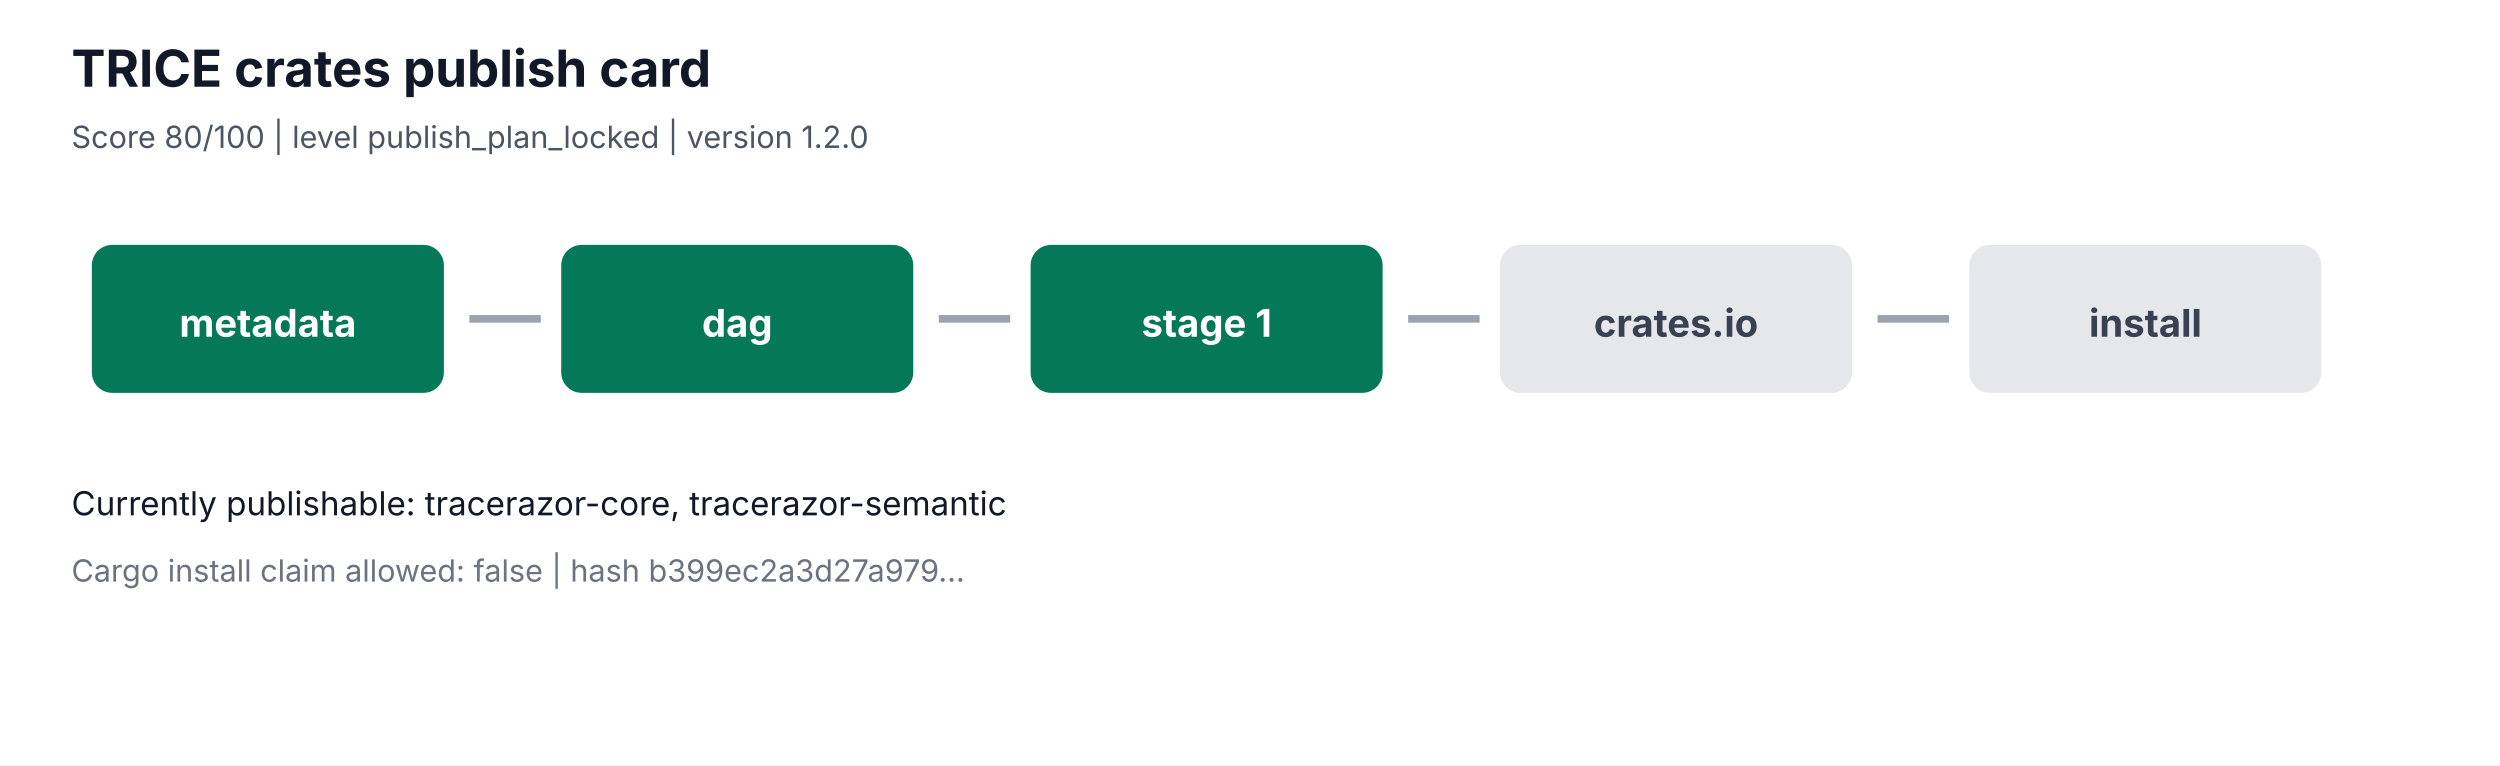
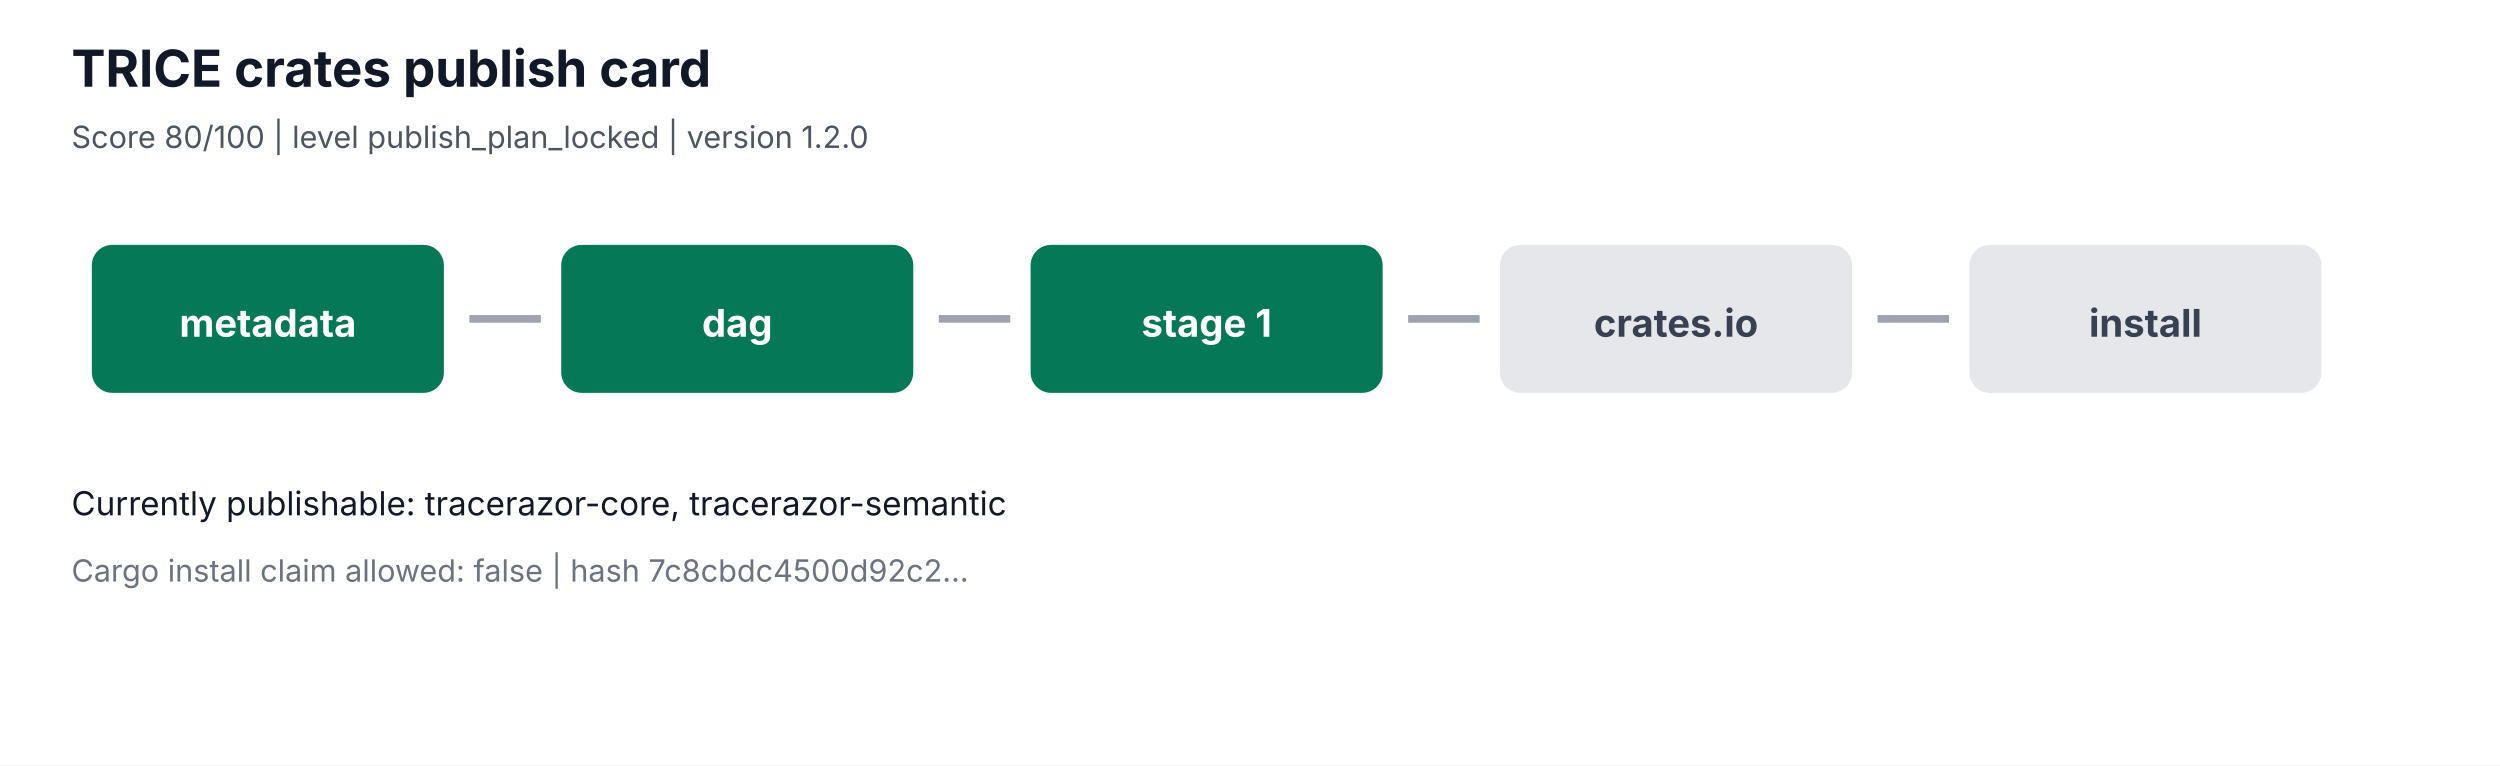
<svg xmlns="http://www.w3.org/2000/svg" width="980" height="300" viewBox="0 0 980 300">
  <rect width="100%" height="100%" fill="#ffffff" />
  <text x="28" y="34" font-family="Inter,Segoe UI,Arial" font-size="20" font-weight="700" fill="#111827">TRICE crates publish card</text>
  <text x="28" y="58" font-family="Inter,Segoe UI,Arial" font-size="12" fill="#4b5563">Score 80/100 | level publish_plan_locked | version 1.2.0</text>
  <rect x="36" y="96" width="138" height="58" rx="8" fill="#047857" />
  <text x="105" y="132" text-anchor="middle" font-family="Inter,Segoe UI,Arial" font-size="15" font-weight="700" fill="#ffffff">metadata</text>
  <line x1="184" y1="125" x2="212" y2="125" stroke="#9ca3af" stroke-width="3" />
  <rect x="220" y="96" width="138" height="58" rx="8" fill="#047857" />
  <text x="289" y="132" text-anchor="middle" font-family="Inter,Segoe UI,Arial" font-size="15" font-weight="700" fill="#ffffff">dag</text>
  <line x1="368" y1="125" x2="396" y2="125" stroke="#9ca3af" stroke-width="3" />
  <rect x="404" y="96" width="138" height="58" rx="8" fill="#047857" />
  <text x="473" y="132" text-anchor="middle" font-family="Inter,Segoe UI,Arial" font-size="15" font-weight="700" fill="#ffffff">stage 1</text>
  <line x1="552" y1="125" x2="580" y2="125" stroke="#9ca3af" stroke-width="3" />
  <rect x="588" y="96" width="138" height="58" rx="8" fill="#e5e7eb" />
  <text x="657" y="132" text-anchor="middle" font-family="Inter,Segoe UI,Arial" font-size="15" font-weight="700" fill="#374151">crates.io</text>
  <line x1="736" y1="125" x2="764" y2="125" stroke="#9ca3af" stroke-width="3" />
  <rect x="772" y="96" width="138" height="58" rx="8" fill="#e5e7eb" />
  <text x="841" y="132" text-anchor="middle" font-family="Inter,Segoe UI,Arial" font-size="15" font-weight="700" fill="#374151">install</text>
  <text x="28" y="202" font-family="Inter,Segoe UI,Arial" font-size="13" fill="#111827">Currently publishable: tracerazor-core, tracerazor-semantic</text>
-   <text x="28" y="228" font-family="Inter,Segoe UI,Arial" font-size="12" fill="#6b7280">Cargo install claim allowed: false | hash b399ec2a3d27a979...</text>
+   <text x="28" y="228" font-family="Inter,Segoe UI,Arial" font-size="12" fill="#6b7280">Cargo install claim allowed: false | hash 7c8cbdc4500d92c2...</text>
</svg>
